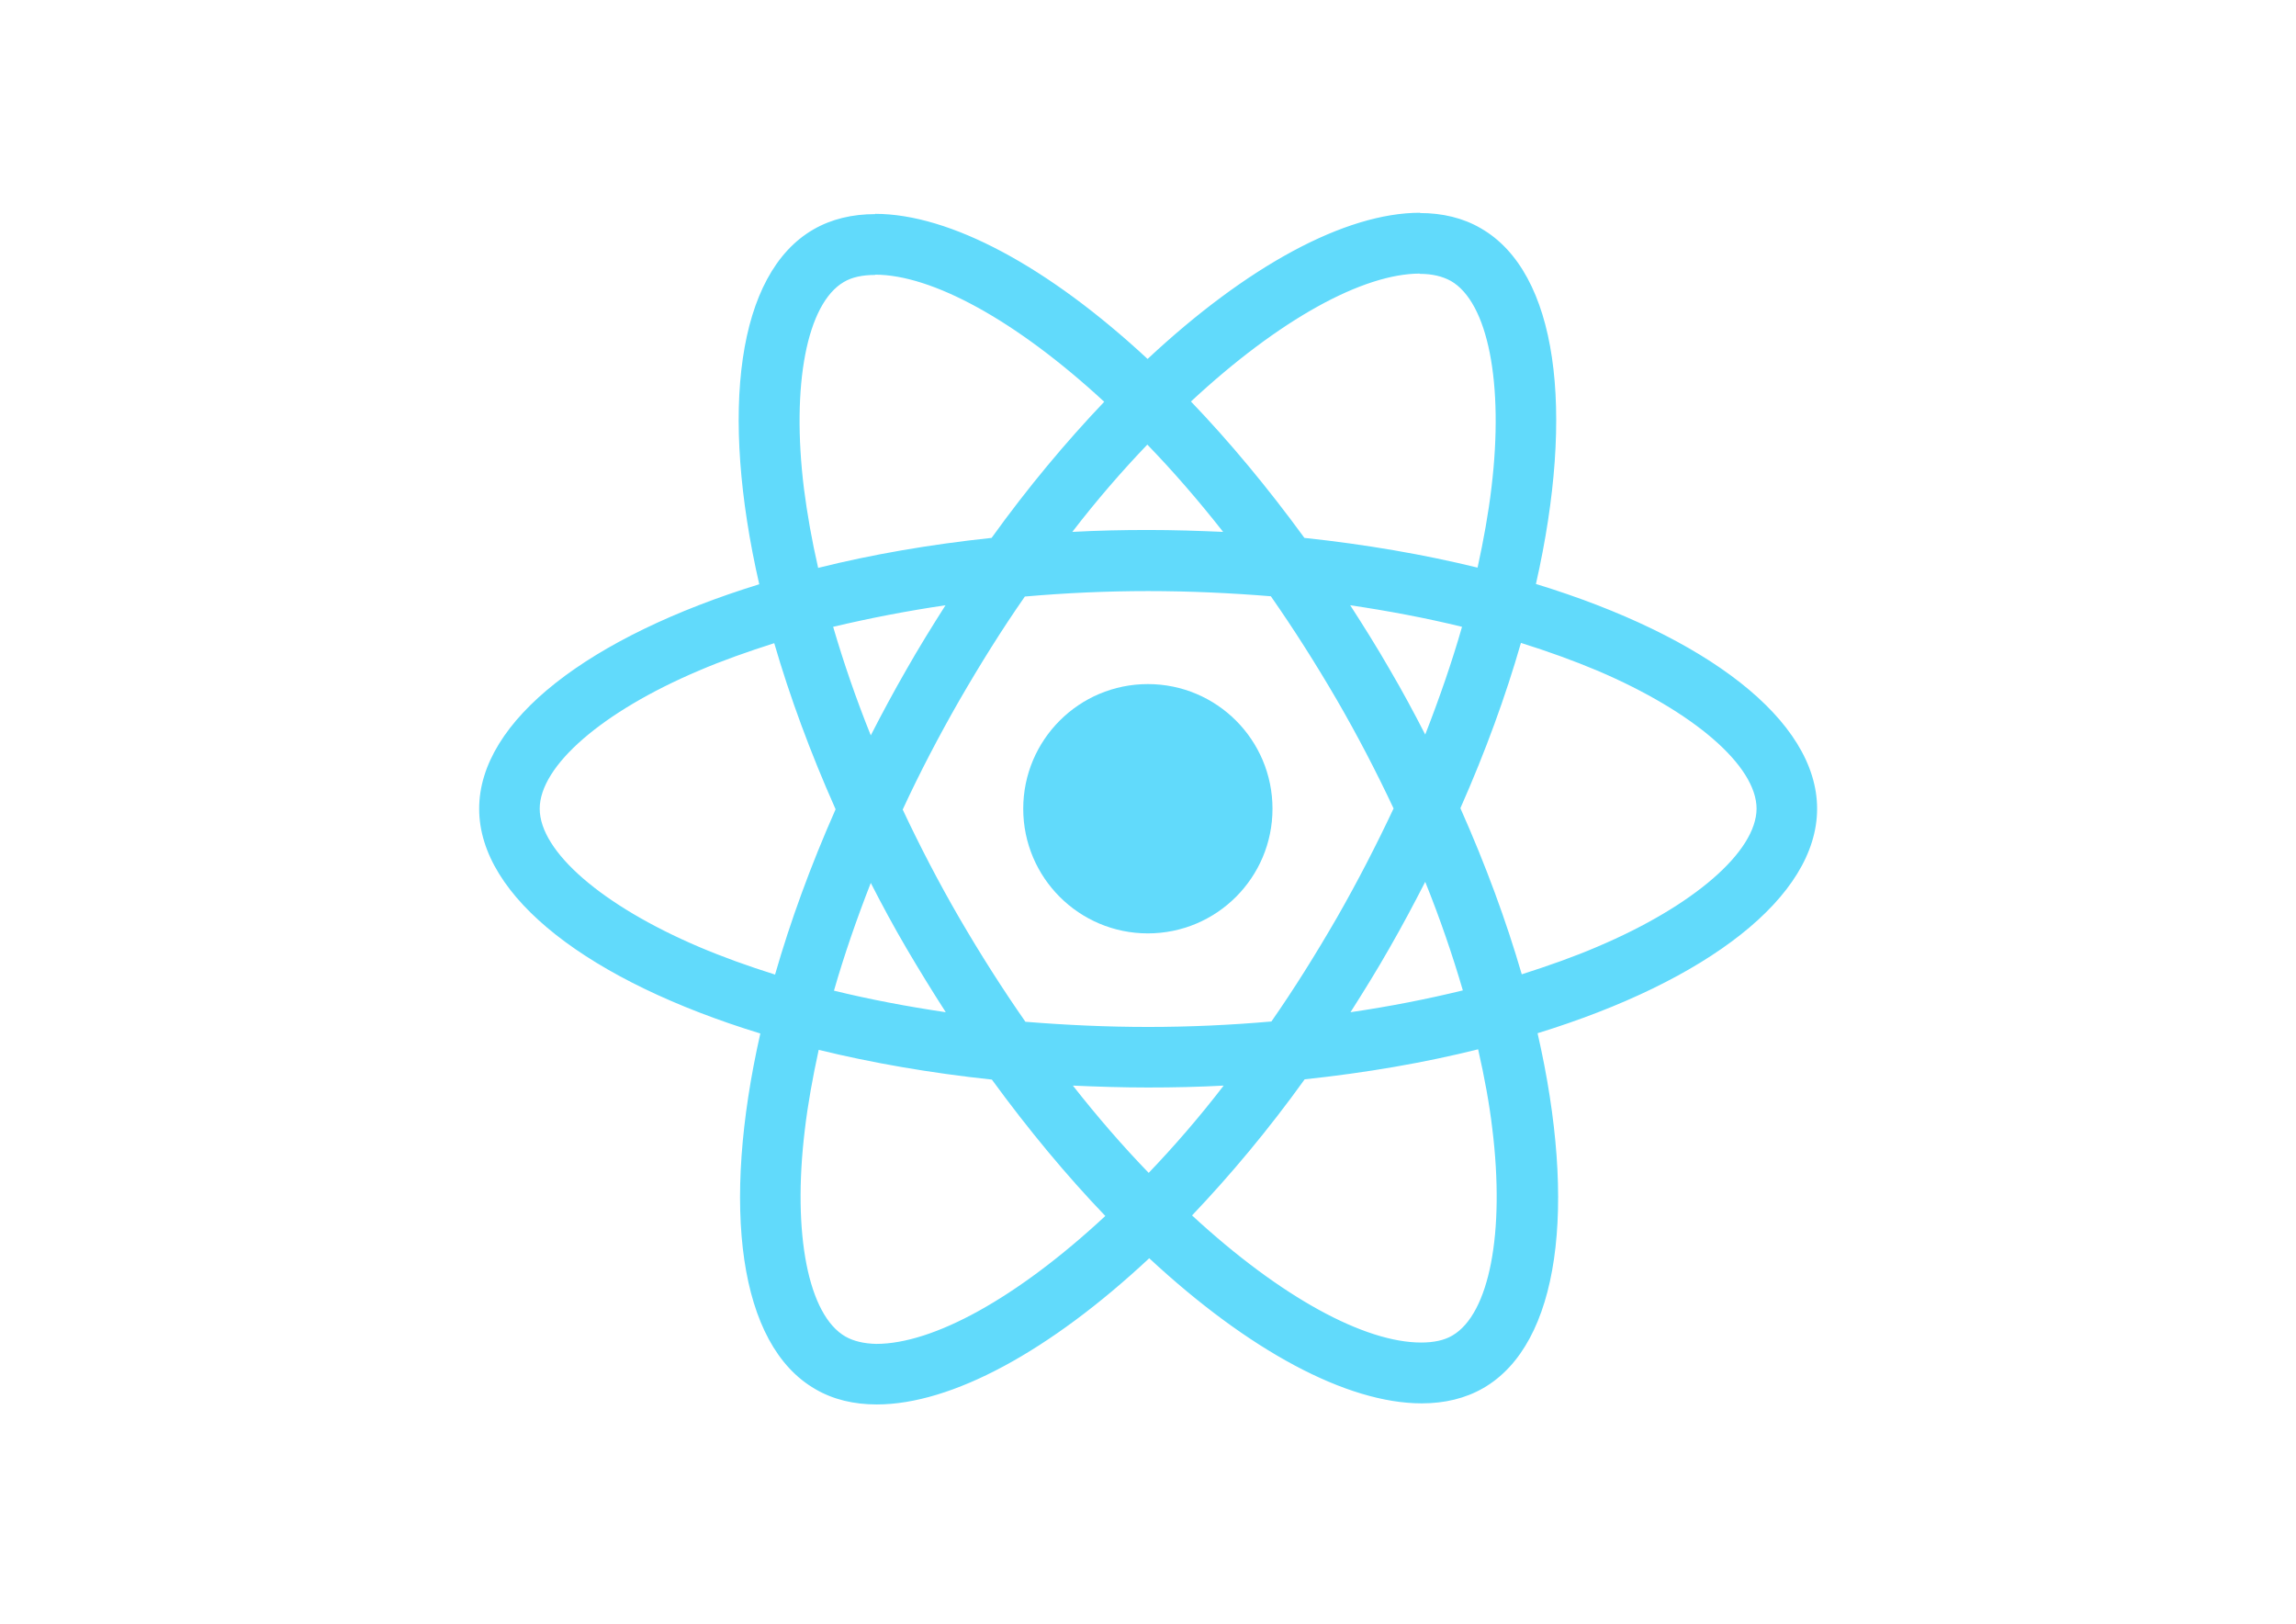
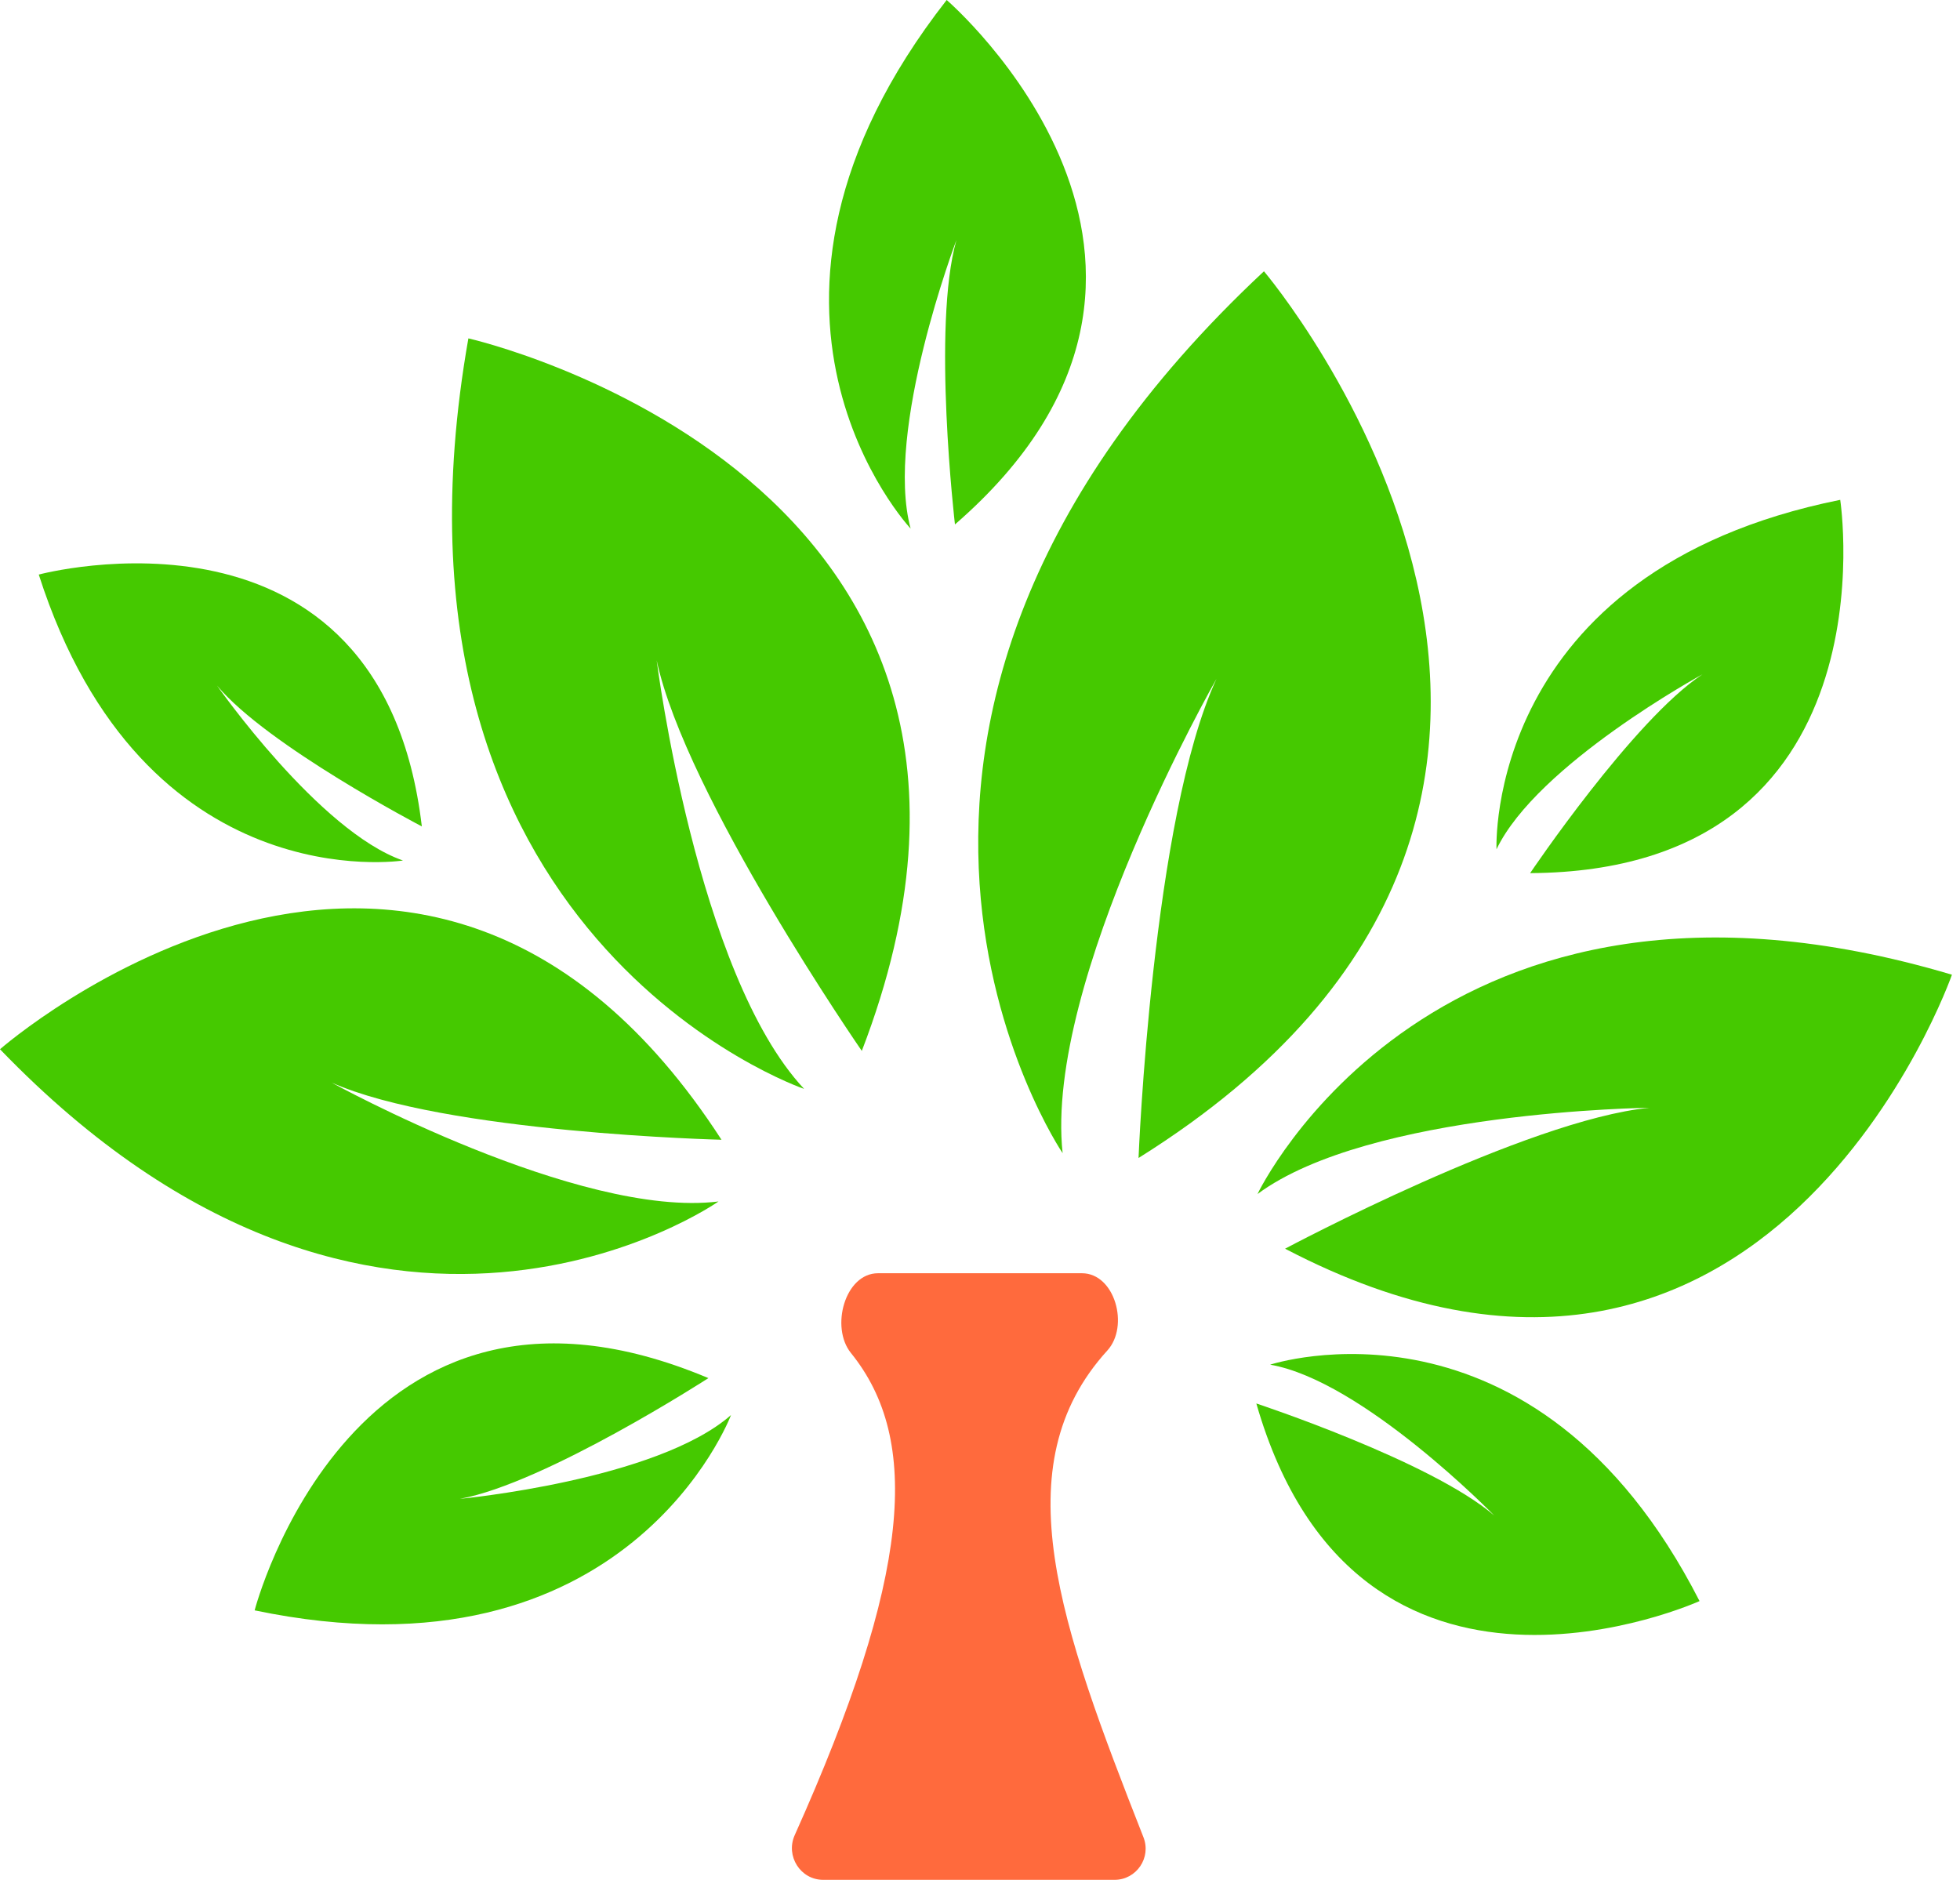
- <svg xmlns="http://www.w3.org/2000/svg" viewBox="0 0 841.9 595.3">
-   <g fill="#61DAFB">
-     <path d="M666.3 296.5c0-32.5-40.7-63.3-103.1-82.4 14.4-63.6 8-114.2-20.2-130.4-6.5-3.8-14.1-5.6-22.4-5.6v22.3c4.6 0 8.3.9 11.4 2.6 13.6 7.8 19.5 37.5 14.9 75.7-1.1 9.4-2.9 19.3-5.1 29.4-19.6-4.8-41-8.5-63.5-10.9-13.5-18.5-27.5-35.3-41.6-50 32.6-30.3 63.2-46.9 84-46.9V78c-27.5 0-63.5 19.6-99.9 53.6-36.4-33.8-72.4-53.2-99.9-53.2v22.3c20.7 0 51.4 16.5 84 46.6-14 14.7-28 31.4-41.3 49.9-22.6 2.4-44 6.1-63.6 11-2.3-10-4-19.7-5.2-29-4.7-38.2 1.1-67.9 14.6-75.8 3-1.8 6.9-2.6 11.5-2.6V78.5c-8.4 0-16 1.8-22.6 5.6-28.1 16.2-34.4 66.7-19.9 130.1-62.2 19.2-102.7 49.9-102.7 82.3 0 32.5 40.7 63.3 103.1 82.4-14.4 63.6-8 114.2 20.2 130.4 6.5 3.8 14.1 5.6 22.5 5.6 27.5 0 63.5-19.6 99.9-53.6 36.4 33.8 72.4 53.2 99.9 53.2 8.4 0 16-1.8 22.6-5.6 28.1-16.2 34.4-66.7 19.9-130.1 62-19.1 102.5-49.9 102.5-82.3zm-130.2-66.7c-3.7 12.9-8.3 26.2-13.5 39.5-4.1-8-8.4-16-13.1-24-4.6-8-9.5-15.8-14.4-23.4 14.2 2.1 27.9 4.7 41 7.9zm-45.8 106.5c-7.8 13.5-15.8 26.3-24.1 38.2-14.9 1.3-30 2-45.2 2-15.1 0-30.2-.7-45-1.9-8.3-11.9-16.4-24.6-24.2-38-7.6-13.1-14.5-26.4-20.8-39.8 6.2-13.4 13.2-26.8 20.7-39.9 7.8-13.5 15.8-26.3 24.1-38.2 14.9-1.3 30-2 45.2-2 15.1 0 30.2.7 45 1.9 8.3 11.9 16.4 24.6 24.2 38 7.6 13.1 14.5 26.4 20.8 39.8-6.3 13.4-13.2 26.8-20.7 39.9zm32.3-13c5.4 13.4 10 26.8 13.8 39.8-13.1 3.2-26.9 5.9-41.2 8 4.9-7.7 9.8-15.6 14.4-23.7 4.6-8 8.9-16.1 13-24.1zM421.2 430c-9.3-9.6-18.6-20.3-27.8-32 9 .4 18.2.7 27.5.7 9.4 0 18.7-.2 27.8-.7-9 11.7-18.3 22.4-27.5 32zm-74.4-58.9c-14.2-2.1-27.9-4.7-41-7.9 3.7-12.9 8.3-26.2 13.5-39.5 4.1 8 8.4 16 13.1 24 4.7 8 9.5 15.8 14.4 23.4zM420.7 163c9.3 9.6 18.6 20.3 27.8 32-9-.4-18.2-.7-27.5-.7-9.4 0-18.7.2-27.8.7 9-11.7 18.3-22.4 27.5-32zm-74 58.9c-4.9 7.7-9.8 15.6-14.4 23.7-4.6 8-8.9 16-13 24-5.4-13.4-10-26.8-13.8-39.8 13.1-3.1 26.9-5.8 41.2-7.9zm-90.5 125.2c-35.4-15.1-58.3-34.9-58.3-50.6 0-15.7 22.9-35.6 58.3-50.6 8.6-3.7 18-7 27.7-10.1 5.7 19.6 13.2 40 22.5 60.9-9.2 20.8-16.6 41.1-22.2 60.6-9.9-3.1-19.3-6.5-28-10.2zM310 490c-13.6-7.8-19.5-37.5-14.9-75.7 1.1-9.4 2.9-19.3 5.1-29.4 19.6 4.8 41 8.5 63.5 10.9 13.5 18.5 27.5 35.3 41.6 50-32.6 30.3-63.2 46.9-84 46.9-4.5-.1-8.3-1-11.3-2.7zm237.2-76.2c4.7 38.2-1.1 67.9-14.6 75.8-3 1.8-6.9 2.6-11.5 2.6-20.7 0-51.4-16.5-84-46.6 14-14.7 28-31.4 41.3-49.9 22.6-2.4 44-6.1 63.6-11 2.3 10.1 4.1 19.8 5.2 29.1zm38.5-66.7c-8.6 3.7-18 7-27.7 10.1-5.7-19.6-13.2-40-22.5-60.9 9.2-20.8 16.6-41.1 22.2-60.6 9.9 3.1 19.3 6.5 28.1 10.2 35.4 15.1 58.3 34.9 58.3 50.6-.1 15.7-23 35.6-58.4 50.6zM320.8 78.4z" />
-     <circle cx="420.9" cy="296.5" r="45.7" />
-     <path d="M520.5 78.1z" />
-   </g>
+ <svg xmlns="http://www.w3.org/2000/svg" width="63" height="61" viewBox="0 0 63 61" fill="none">
+   <path d="M34.156 37.067C34.156 37.067 24.881 23.425 40.627 8.72C40.627 8.72 55.041 25.692 36.596 37.222C36.596 37.222 37.033 26.279 39.102 21.82C39.102 21.82 33.557 31.519 34.156 37.067" fill="#45C900" />
+   <path d="M40.42 38.381C40.42 38.381 46.115 26.383 62.741 31.331C62.741 31.331 56.826 48.254 41.306 40.138C41.306 40.138 49.085 35.988 53.023 35.608C53.023 35.608 44.025 35.709 40.42 38.381Z" fill="#45C900" />
+   <path d="M23.095 38.62C23.095 38.62 12.139 46.322 0 33.727C0 33.727 13.595 21.809 23.191 36.636C23.191 36.636 14.301 36.421 10.655 34.797C10.655 34.797 18.599 39.176 23.095 38.62" fill="#45C900" />
+   <path d="M25.846 35.001C25.846 35.001 11.654 30.162 15.055 10.877C15.055 10.877 34.799 15.325 27.701 33.78C27.701 33.78 22.042 25.592 21.107 21.224C21.107 21.224 22.383 31.302 25.846 35.001" fill="#45C900" />
+   <path d="M48.102 27.3C48.102 27.3 47.704 18.37 59.15 16.067C59.15 16.067 60.971 27.995 49.183 28.066C49.183 28.066 52.499 23.144 54.721 21.676C54.721 21.676 49.403 24.574 48.102 27.3Z" fill="#45C900" />
+   <path d="M12.953 27.66C12.953 27.66 4.612 28.971 1.246 18.469C1.246 18.469 12.253 15.506 13.559 26.564C13.559 26.564 8.589 23.97 6.977 22.038C6.977 22.038 10.255 26.724 12.953 27.66" fill="#45C900" />
+   <path d="M29.27 16.991C29.27 16.991 22.658 9.944 30.429 9.04565e-06C30.429 9.04565e-06 40.317 8.505 30.695 16.858C30.695 16.858 29.952 10.486 30.742 7.718C30.742 7.718 28.418 13.839 29.27 16.991" fill="#45C900" />
+   <path d="M40.826 43.866C40.826 43.866 49.316 41.068 54.628 51.465C54.628 51.465 43.637 56.443 40.382 45.113C40.382 45.113 46.017 46.975 48.031 48.717C48.031 48.717 43.803 44.381 40.826 43.866" fill="#45C900" />
+   <path d="M23.497 45.485C23.497 45.485 20.188 54.271 8.185 51.763C8.185 51.763 11.359 39.492 22.77 44.298C22.77 44.298 17.534 47.681 14.781 48.179C14.781 48.179 21.112 47.581 23.497 45.485Z" fill="#45C900" />
+   <path d="M35.825 60.425H26.459C25.727 60.425 25.245 59.658 25.544 58.99C29.277 50.662 29.615 46.288 27.351 43.49C26.683 42.663 27.159 40.927 28.222 40.927H34.777C35.836 40.927 36.307 42.628 35.593 43.411C32.209 47.13 34.08 52.249 36.754 59.057C37.012 59.713 36.53 60.425 35.825 60.425Z" fill="#FF6A3D" />
</svg>
